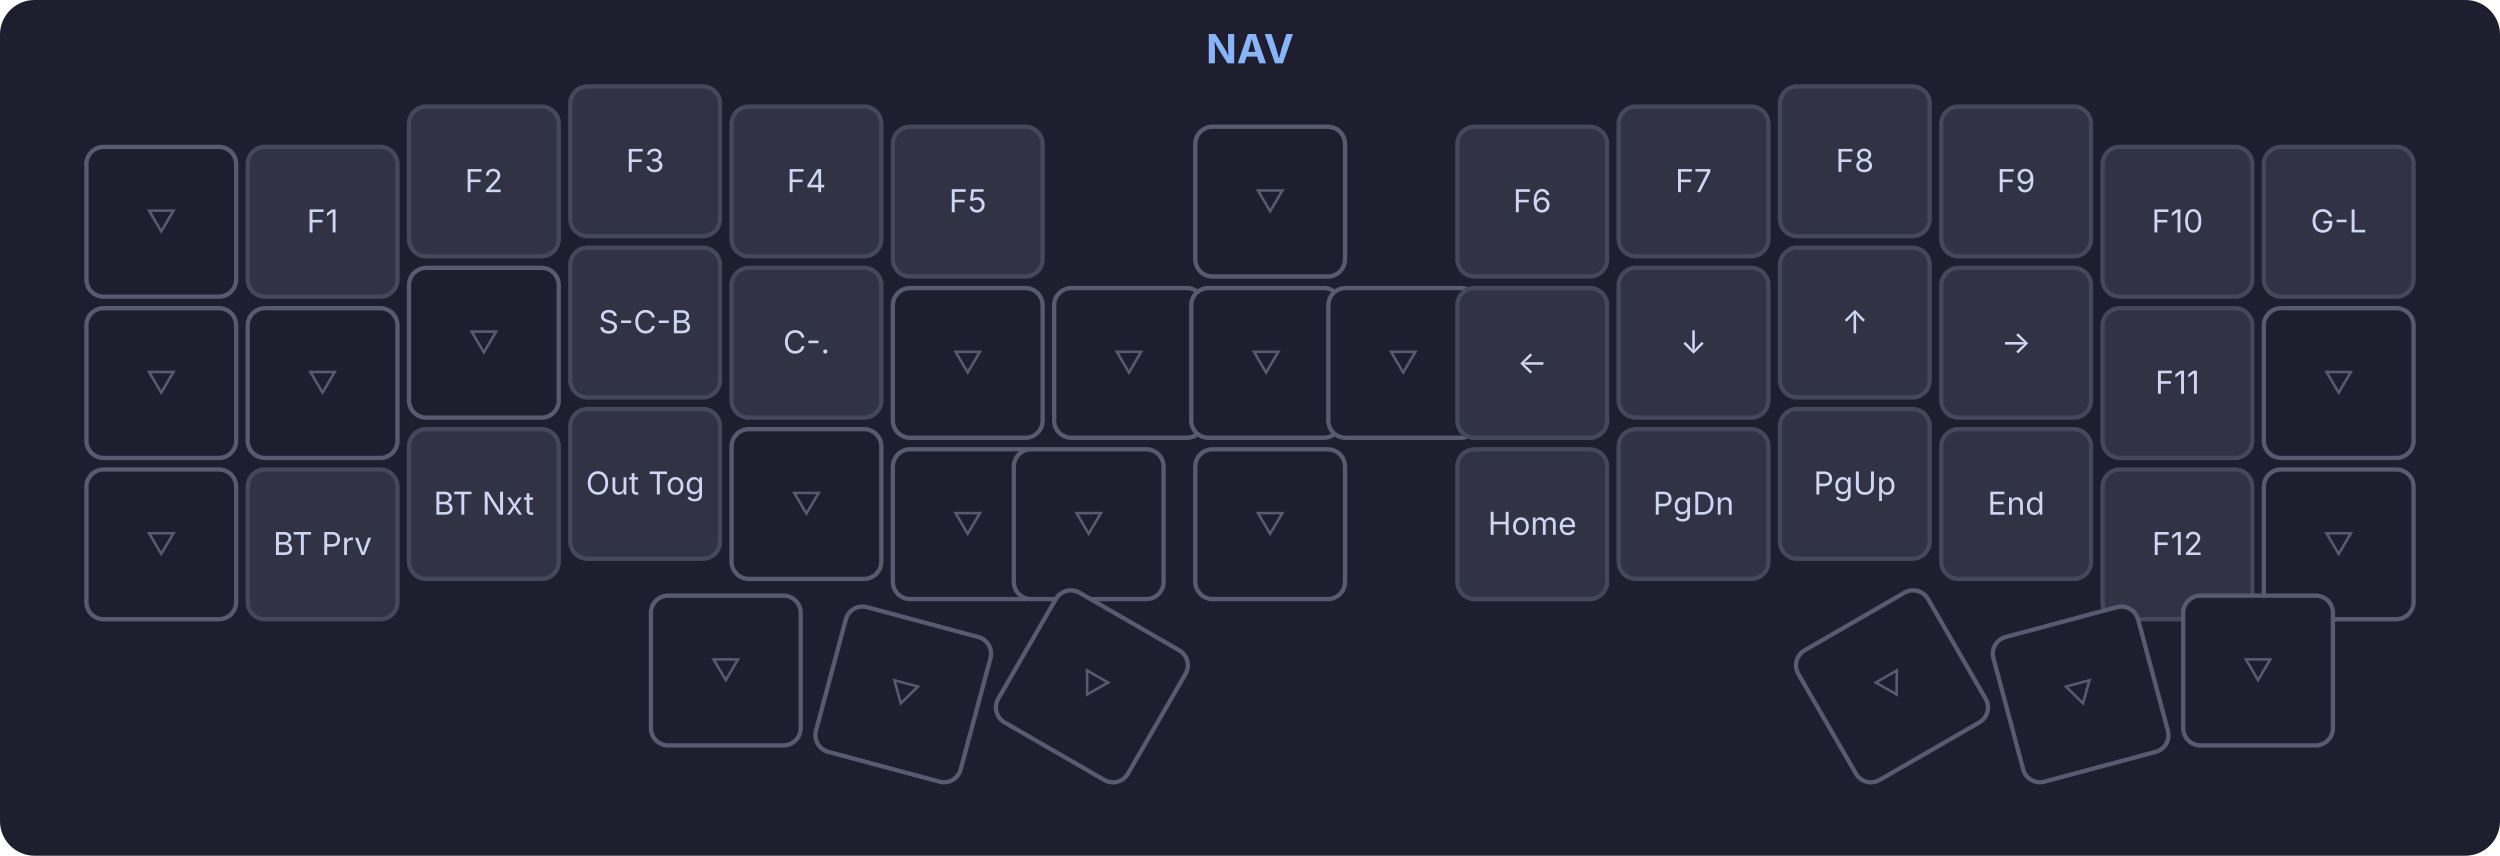
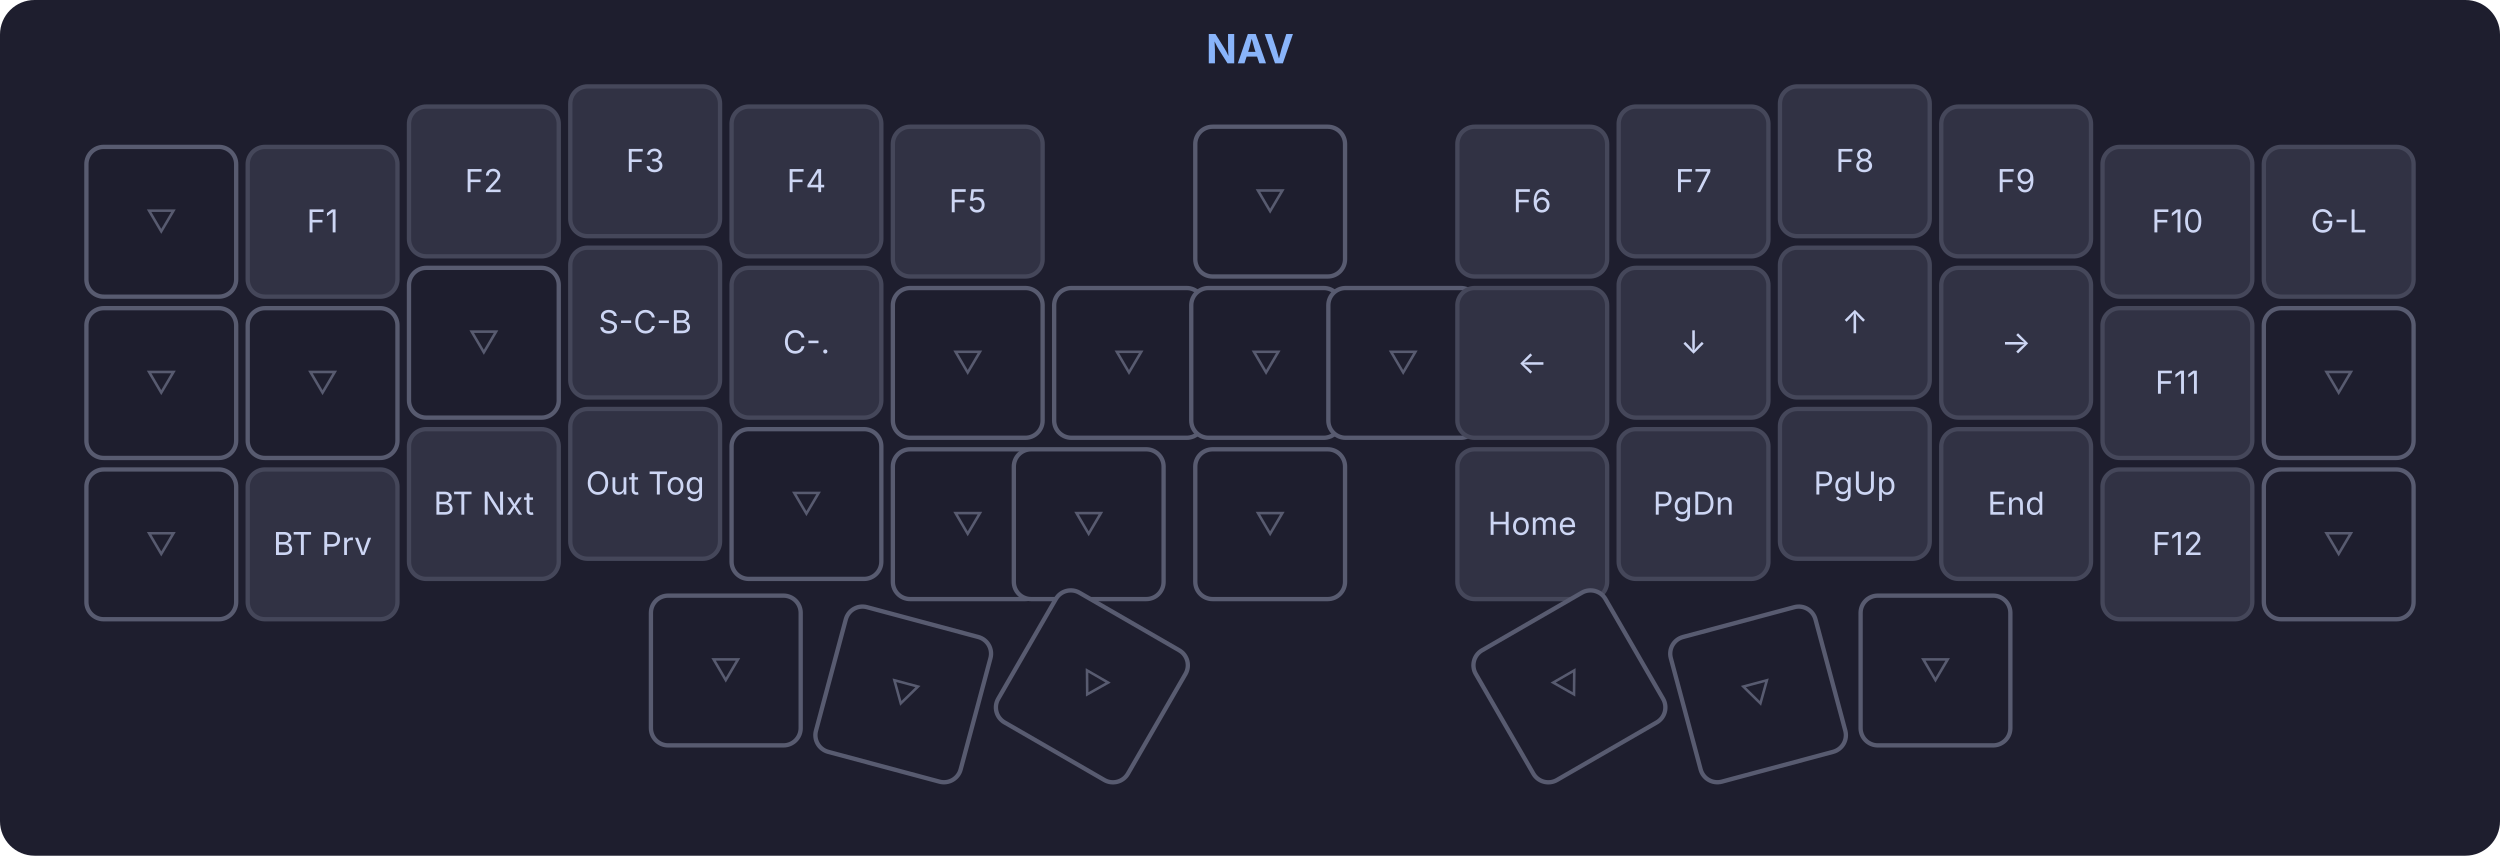
<svg xmlns="http://www.w3.org/2000/svg" viewBox="-30.0 -30.0 868.0 297.1">
  <rect x="-30.0" y="-30.0" width="868.0" height="297.1" fill="#1e1e2e" rx="12" />
  <text x="404.0" y="-8" text-anchor="middle" fill="#89b4fa" font-size="14px" font-weight="bold" font-family="Inter, SF Pro Text, Segoe UI, system-ui, sans-serif">NAV</text>
  <g>
    <rect x="0.0" y="21.0" width="52.0" height="52.0" rx="6" fill="#1e1e2e" stroke="#585b70" stroke-width="1.5" />
    <text x="26.0" y="50.7" text-anchor="middle" fill="#585b70" font-size="11px" font-family="Inter, SF Pro Text, Segoe UI, system-ui, sans-serif">▽</text>
  </g>
  <g>
    <rect x="56.0" y="21.0" width="52.0" height="52.0" rx="6" fill="#313244" stroke="#45475a" stroke-width="1.5" />
    <text x="82.0" y="50.7" text-anchor="middle" fill="#cdd6f4" font-size="11px" font-family="Inter, SF Pro Text, Segoe UI, system-ui, sans-serif">F1</text>
  </g>
  <g>
    <rect x="112.0" y="7.0" width="52.0" height="52.0" rx="6" fill="#313244" stroke="#45475a" stroke-width="1.5" />
    <text x="138.0" y="36.7" text-anchor="middle" fill="#cdd6f4" font-size="11px" font-family="Inter, SF Pro Text, Segoe UI, system-ui, sans-serif">F2</text>
  </g>
  <g>
    <rect x="168.0" y="0.0" width="52.0" height="52.0" rx="6" fill="#313244" stroke="#45475a" stroke-width="1.5" />
    <text x="194.0" y="29.7" text-anchor="middle" fill="#cdd6f4" font-size="11px" font-family="Inter, SF Pro Text, Segoe UI, system-ui, sans-serif">F3</text>
  </g>
  <g>
    <rect x="224.0" y="7.0" width="52.0" height="52.0" rx="6" fill="#313244" stroke="#45475a" stroke-width="1.5" />
    <text x="250.0" y="36.7" text-anchor="middle" fill="#cdd6f4" font-size="11px" font-family="Inter, SF Pro Text, Segoe UI, system-ui, sans-serif">F4</text>
  </g>
  <g>
    <rect x="280.0" y="14.0" width="52.0" height="52.0" rx="6" fill="#313244" stroke="#45475a" stroke-width="1.5" />
    <text x="306.0" y="43.7" text-anchor="middle" fill="#cdd6f4" font-size="11px" font-family="Inter, SF Pro Text, Segoe UI, system-ui, sans-serif">F5</text>
  </g>
  <g>
    <rect x="385.0" y="14.0" width="52.0" height="52.0" rx="6" fill="#1e1e2e" stroke="#585b70" stroke-width="1.5" />
    <text x="411.0" y="43.7" text-anchor="middle" fill="#585b70" font-size="11px" font-family="Inter, SF Pro Text, Segoe UI, system-ui, sans-serif">▽</text>
  </g>
  <g>
    <rect x="476.0" y="14.0" width="52.0" height="52.0" rx="6" fill="#313244" stroke="#45475a" stroke-width="1.5" />
    <text x="502.0" y="43.7" text-anchor="middle" fill="#cdd6f4" font-size="11px" font-family="Inter, SF Pro Text, Segoe UI, system-ui, sans-serif">F6</text>
  </g>
  <g>
    <rect x="532.0" y="7.0" width="52.0" height="52.0" rx="6" fill="#313244" stroke="#45475a" stroke-width="1.5" />
    <text x="558.0" y="36.7" text-anchor="middle" fill="#cdd6f4" font-size="11px" font-family="Inter, SF Pro Text, Segoe UI, system-ui, sans-serif">F7</text>
  </g>
  <g>
    <rect x="588.0" y="0.0" width="52.0" height="52.0" rx="6" fill="#313244" stroke="#45475a" stroke-width="1.5" />
    <text x="614.0" y="29.7" text-anchor="middle" fill="#cdd6f4" font-size="11px" font-family="Inter, SF Pro Text, Segoe UI, system-ui, sans-serif">F8</text>
  </g>
  <g>
    <rect x="644.0" y="7.0" width="52.0" height="52.0" rx="6" fill="#313244" stroke="#45475a" stroke-width="1.5" />
    <text x="670.0" y="36.7" text-anchor="middle" fill="#cdd6f4" font-size="11px" font-family="Inter, SF Pro Text, Segoe UI, system-ui, sans-serif">F9</text>
  </g>
  <g>
    <rect x="700.0" y="21.0" width="52.0" height="52.0" rx="6" fill="#313244" stroke="#45475a" stroke-width="1.5" />
    <text x="726.0" y="50.7" text-anchor="middle" fill="#cdd6f4" font-size="11px" font-family="Inter, SF Pro Text, Segoe UI, system-ui, sans-serif">F10</text>
  </g>
  <g>
    <rect x="756.0" y="21.0" width="52.0" height="52.0" rx="6" fill="#313244" stroke="#45475a" stroke-width="1.5" />
    <text x="782.0" y="50.7" text-anchor="middle" fill="#cdd6f4" font-size="11px" font-family="Inter, SF Pro Text, Segoe UI, system-ui, sans-serif">G-L</text>
  </g>
  <g>
    <rect x="0.0" y="77.0" width="52.0" height="52.0" rx="6" fill="#1e1e2e" stroke="#585b70" stroke-width="1.5" />
    <text x="26.0" y="106.7" text-anchor="middle" fill="#585b70" font-size="11px" font-family="Inter, SF Pro Text, Segoe UI, system-ui, sans-serif">▽</text>
  </g>
  <g>
    <rect x="56.0" y="77.0" width="52.0" height="52.0" rx="6" fill="#1e1e2e" stroke="#585b70" stroke-width="1.5" />
    <text x="82.0" y="106.7" text-anchor="middle" fill="#585b70" font-size="11px" font-family="Inter, SF Pro Text, Segoe UI, system-ui, sans-serif">▽</text>
  </g>
  <g>
    <rect x="112.0" y="63.0" width="52.0" height="52.0" rx="6" fill="#1e1e2e" stroke="#585b70" stroke-width="1.5" />
    <text x="138.0" y="92.7" text-anchor="middle" fill="#585b70" font-size="11px" font-family="Inter, SF Pro Text, Segoe UI, system-ui, sans-serif">▽</text>
  </g>
  <g>
    <rect x="168.0" y="56.0" width="52.0" height="52.0" rx="6" fill="#313244" stroke="#45475a" stroke-width="1.5" />
    <text x="194.0" y="85.7" text-anchor="middle" fill="#cdd6f4" font-size="11px" font-family="Inter, SF Pro Text, Segoe UI, system-ui, sans-serif">S-C-B</text>
  </g>
  <g>
    <rect x="224.0" y="63.0" width="52.0" height="52.0" rx="6" fill="#313244" stroke="#45475a" stroke-width="1.5" />
    <text x="250.0" y="92.7" text-anchor="middle" fill="#cdd6f4" font-size="11px" font-family="Inter, SF Pro Text, Segoe UI, system-ui, sans-serif">C-.</text>
  </g>
  <g>
    <rect x="280.0" y="70.0" width="52.0" height="52.0" rx="6" fill="#1e1e2e" stroke="#585b70" stroke-width="1.5" />
    <text x="306.0" y="99.7" text-anchor="middle" fill="#585b70" font-size="11px" font-family="Inter, SF Pro Text, Segoe UI, system-ui, sans-serif">▽</text>
  </g>
  <g>
    <rect x="336.0" y="70.0" width="52.0" height="52.0" rx="6" fill="#1e1e2e" stroke="#585b70" stroke-width="1.5" />
    <text x="362.0" y="99.7" text-anchor="middle" fill="#585b70" font-size="11px" font-family="Inter, SF Pro Text, Segoe UI, system-ui, sans-serif">▽</text>
  </g>
  <g>
    <rect x="383.6" y="70.0" width="52.0" height="52.0" rx="6" fill="#1e1e2e" stroke="#585b70" stroke-width="1.5" />
    <text x="409.6" y="99.7" text-anchor="middle" fill="#585b70" font-size="11px" font-family="Inter, SF Pro Text, Segoe UI, system-ui, sans-serif">▽</text>
  </g>
  <g>
    <rect x="431.2" y="70.0" width="52.0" height="52.0" rx="6" fill="#1e1e2e" stroke="#585b70" stroke-width="1.5" />
    <text x="457.2" y="99.7" text-anchor="middle" fill="#585b70" font-size="11px" font-family="Inter, SF Pro Text, Segoe UI, system-ui, sans-serif">▽</text>
  </g>
  <g>
    <rect x="476.0" y="70.0" width="52.0" height="52.0" rx="6" fill="#313244" stroke="#45475a" stroke-width="1.5" />
    <text x="502.0" y="99.7" text-anchor="middle" fill="#cdd6f4" font-size="11px" font-family="Inter, SF Pro Text, Segoe UI, system-ui, sans-serif">←</text>
  </g>
  <g>
    <rect x="532.0" y="63.0" width="52.0" height="52.0" rx="6" fill="#313244" stroke="#45475a" stroke-width="1.5" />
    <text x="558.0" y="92.7" text-anchor="middle" fill="#cdd6f4" font-size="11px" font-family="Inter, SF Pro Text, Segoe UI, system-ui, sans-serif">↓</text>
  </g>
  <g>
    <rect x="588.0" y="56.0" width="52.0" height="52.0" rx="6" fill="#313244" stroke="#45475a" stroke-width="1.5" />
    <text x="614.0" y="85.7" text-anchor="middle" fill="#cdd6f4" font-size="11px" font-family="Inter, SF Pro Text, Segoe UI, system-ui, sans-serif">↑</text>
  </g>
  <g>
    <rect x="644.0" y="63.0" width="52.0" height="52.0" rx="6" fill="#313244" stroke="#45475a" stroke-width="1.5" />
    <text x="670.0" y="92.7" text-anchor="middle" fill="#cdd6f4" font-size="11px" font-family="Inter, SF Pro Text, Segoe UI, system-ui, sans-serif">→</text>
  </g>
  <g>
    <rect x="700.0" y="77.0" width="52.0" height="52.0" rx="6" fill="#313244" stroke="#45475a" stroke-width="1.5" />
    <text x="726.0" y="106.7" text-anchor="middle" fill="#cdd6f4" font-size="11px" font-family="Inter, SF Pro Text, Segoe UI, system-ui, sans-serif">F11</text>
  </g>
  <g>
    <rect x="756.0" y="77.0" width="52.0" height="52.0" rx="6" fill="#1e1e2e" stroke="#585b70" stroke-width="1.5" />
    <text x="782.0" y="106.7" text-anchor="middle" fill="#585b70" font-size="11px" font-family="Inter, SF Pro Text, Segoe UI, system-ui, sans-serif">▽</text>
  </g>
  <g>
    <rect x="0.0" y="133.0" width="52.0" height="52.0" rx="6" fill="#1e1e2e" stroke="#585b70" stroke-width="1.5" />
    <text x="26.0" y="162.7" text-anchor="middle" fill="#585b70" font-size="11px" font-family="Inter, SF Pro Text, Segoe UI, system-ui, sans-serif">▽</text>
  </g>
  <g>
    <rect x="56.0" y="133.0" width="52.0" height="52.0" rx="6" fill="#313244" stroke="#45475a" stroke-width="1.5" />
    <text x="82.0" y="162.7" text-anchor="middle" fill="#cdd6f4" font-size="11px" font-family="Inter, SF Pro Text, Segoe UI, system-ui, sans-serif">BT Prv</text>
  </g>
  <g>
    <rect x="112.0" y="119.0" width="52.0" height="52.0" rx="6" fill="#313244" stroke="#45475a" stroke-width="1.5" />
    <text x="138.0" y="148.7" text-anchor="middle" fill="#cdd6f4" font-size="11px" font-family="Inter, SF Pro Text, Segoe UI, system-ui, sans-serif">BT Nxt</text>
  </g>
  <g>
    <rect x="168.0" y="112.0" width="52.0" height="52.0" rx="6" fill="#313244" stroke="#45475a" stroke-width="1.5" />
    <text x="194.0" y="141.7" text-anchor="middle" fill="#cdd6f4" font-size="11px" font-family="Inter, SF Pro Text, Segoe UI, system-ui, sans-serif">Out Tog</text>
  </g>
  <g>
    <rect x="224.0" y="119.0" width="52.0" height="52.0" rx="6" fill="#1e1e2e" stroke="#585b70" stroke-width="1.5" />
    <text x="250.0" y="148.7" text-anchor="middle" fill="#585b70" font-size="11px" font-family="Inter, SF Pro Text, Segoe UI, system-ui, sans-serif">▽</text>
  </g>
  <g>
    <rect x="280.0" y="126.0" width="52.0" height="52.0" rx="6" fill="#1e1e2e" stroke="#585b70" stroke-width="1.5" />
    <text x="306.0" y="155.7" text-anchor="middle" fill="#585b70" font-size="11px" font-family="Inter, SF Pro Text, Segoe UI, system-ui, sans-serif">▽</text>
  </g>
  <g>
    <rect x="322.0" y="126.0" width="52.0" height="52.0" rx="6" fill="#1e1e2e" stroke="#585b70" stroke-width="1.5" />
    <text x="348.0" y="155.7" text-anchor="middle" fill="#585b70" font-size="11px" font-family="Inter, SF Pro Text, Segoe UI, system-ui, sans-serif">▽</text>
  </g>
  <g>
    <rect x="385.0" y="126.0" width="52.0" height="52.0" rx="6" fill="#1e1e2e" stroke="#585b70" stroke-width="1.5" />
    <text x="411.0" y="155.7" text-anchor="middle" fill="#585b70" font-size="11px" font-family="Inter, SF Pro Text, Segoe UI, system-ui, sans-serif">▽</text>
  </g>
  <g>
    <rect x="476.0" y="126.0" width="52.0" height="52.0" rx="6" fill="#313244" stroke="#45475a" stroke-width="1.5" />
    <text x="502.0" y="155.7" text-anchor="middle" fill="#cdd6f4" font-size="11px" font-family="Inter, SF Pro Text, Segoe UI, system-ui, sans-serif">Home</text>
  </g>
  <g>
    <rect x="532.0" y="119.0" width="52.0" height="52.0" rx="6" fill="#313244" stroke="#45475a" stroke-width="1.5" />
    <text x="558.0" y="148.7" text-anchor="middle" fill="#cdd6f4" font-size="11px" font-family="Inter, SF Pro Text, Segoe UI, system-ui, sans-serif">PgDn</text>
  </g>
  <g>
    <rect x="588.0" y="112.0" width="52.0" height="52.0" rx="6" fill="#313244" stroke="#45475a" stroke-width="1.5" />
    <text x="614.0" y="141.7" text-anchor="middle" fill="#cdd6f4" font-size="11px" font-family="Inter, SF Pro Text, Segoe UI, system-ui, sans-serif">PgUp</text>
  </g>
  <g>
    <rect x="644.0" y="119.0" width="52.0" height="52.0" rx="6" fill="#313244" stroke="#45475a" stroke-width="1.5" />
    <text x="670.0" y="148.7" text-anchor="middle" fill="#cdd6f4" font-size="11px" font-family="Inter, SF Pro Text, Segoe UI, system-ui, sans-serif">End</text>
  </g>
  <g>
    <rect x="700.0" y="133.0" width="52.0" height="52.0" rx="6" fill="#313244" stroke="#45475a" stroke-width="1.5" />
    <text x="726.0" y="162.7" text-anchor="middle" fill="#cdd6f4" font-size="11px" font-family="Inter, SF Pro Text, Segoe UI, system-ui, sans-serif">F12</text>
  </g>
  <g>
    <rect x="756.0" y="133.0" width="52.0" height="52.0" rx="6" fill="#1e1e2e" stroke="#585b70" stroke-width="1.5" />
    <text x="782.0" y="162.7" text-anchor="middle" fill="#585b70" font-size="11px" font-family="Inter, SF Pro Text, Segoe UI, system-ui, sans-serif">▽</text>
  </g>
  <g>
    <rect x="196.0" y="176.8" width="52.0" height="52.0" rx="6" fill="#1e1e2e" stroke="#585b70" stroke-width="1.5" />
    <text x="222.0" y="206.5" text-anchor="middle" fill="#585b70" font-size="11px" font-family="Inter, SF Pro Text, Segoe UI, system-ui, sans-serif">▽</text>
  </g>
  <g transform="rotate(15.0 283.6 211.1)">
    <rect x="257.6" y="185.1" width="52.0" height="52.0" rx="6" fill="#1e1e2e" stroke="#585b70" stroke-width="1.5" />
    <text x="283.6" y="214.7" text-anchor="middle" fill="#585b70" font-size="11px" font-family="Inter, SF Pro Text, Segoe UI, system-ui, sans-serif">▽</text>
  </g>
  <g transform="rotate(30.0 349.1 208.3)">
    <rect x="323.1" y="182.3" width="52.0" height="52.0" rx="6" fill="#1e1e2e" stroke="#585b70" stroke-width="1.5" />
    <text x="349.1" y="211.9" text-anchor="middle" fill="#585b70" font-size="11px" font-family="Inter, SF Pro Text, Segoe UI, system-ui, sans-serif">▽</text>
  </g>
-   <g transform="rotate(-30.0 626.9 208.3)">
-     <rect x="600.9" y="182.3" width="52.0" height="52.0" rx="6" fill="#1e1e2e" stroke="#585b70" stroke-width="1.5" />
-     <text x="626.9" y="211.9" text-anchor="middle" fill="#585b70" font-size="11px" font-family="Inter, SF Pro Text, Segoe UI, system-ui, sans-serif">▽</text>
+   <g transform="rotate(-30.0 514.9 208.3)">
+     <rect x="488.9" y="182.3" width="52.0" height="52.0" rx="6" fill="#1e1e2e" stroke="#585b70" stroke-width="1.5" />
+     <text x="514.9" y="211.9" text-anchor="middle" fill="#585b70" font-size="11px" font-family="Inter, SF Pro Text, Segoe UI, system-ui, sans-serif">▽</text>
  </g>
-   <g transform="rotate(-15.0 692.4 211.1)">
-     <rect x="666.4" y="185.1" width="52.0" height="52.0" rx="6" fill="#1e1e2e" stroke="#585b70" stroke-width="1.5" />
-     <text x="692.4" y="214.7" text-anchor="middle" fill="#585b70" font-size="11px" font-family="Inter, SF Pro Text, Segoe UI, system-ui, sans-serif">▽</text>
+   <g transform="rotate(-15.0 580.4 211.1)">
+     <rect x="554.4" y="185.1" width="52.0" height="52.0" rx="6" fill="#1e1e2e" stroke="#585b70" stroke-width="1.5" />
+     <text x="580.4" y="214.7" text-anchor="middle" fill="#585b70" font-size="11px" font-family="Inter, SF Pro Text, Segoe UI, system-ui, sans-serif">▽</text>
  </g>
  <g>
-     <rect x="728.0" y="176.8" width="52.0" height="52.0" rx="6" fill="#1e1e2e" stroke="#585b70" stroke-width="1.5" />
-     <text x="754.0" y="206.5" text-anchor="middle" fill="#585b70" font-size="11px" font-family="Inter, SF Pro Text, Segoe UI, system-ui, sans-serif">▽</text>
+     <rect x="616.0" y="176.8" width="52.0" height="52.0" rx="6" fill="#1e1e2e" stroke="#585b70" stroke-width="1.5" />
+     <text x="642.0" y="206.5" text-anchor="middle" fill="#585b70" font-size="11px" font-family="Inter, SF Pro Text, Segoe UI, system-ui, sans-serif">▽</text>
  </g>
</svg>
